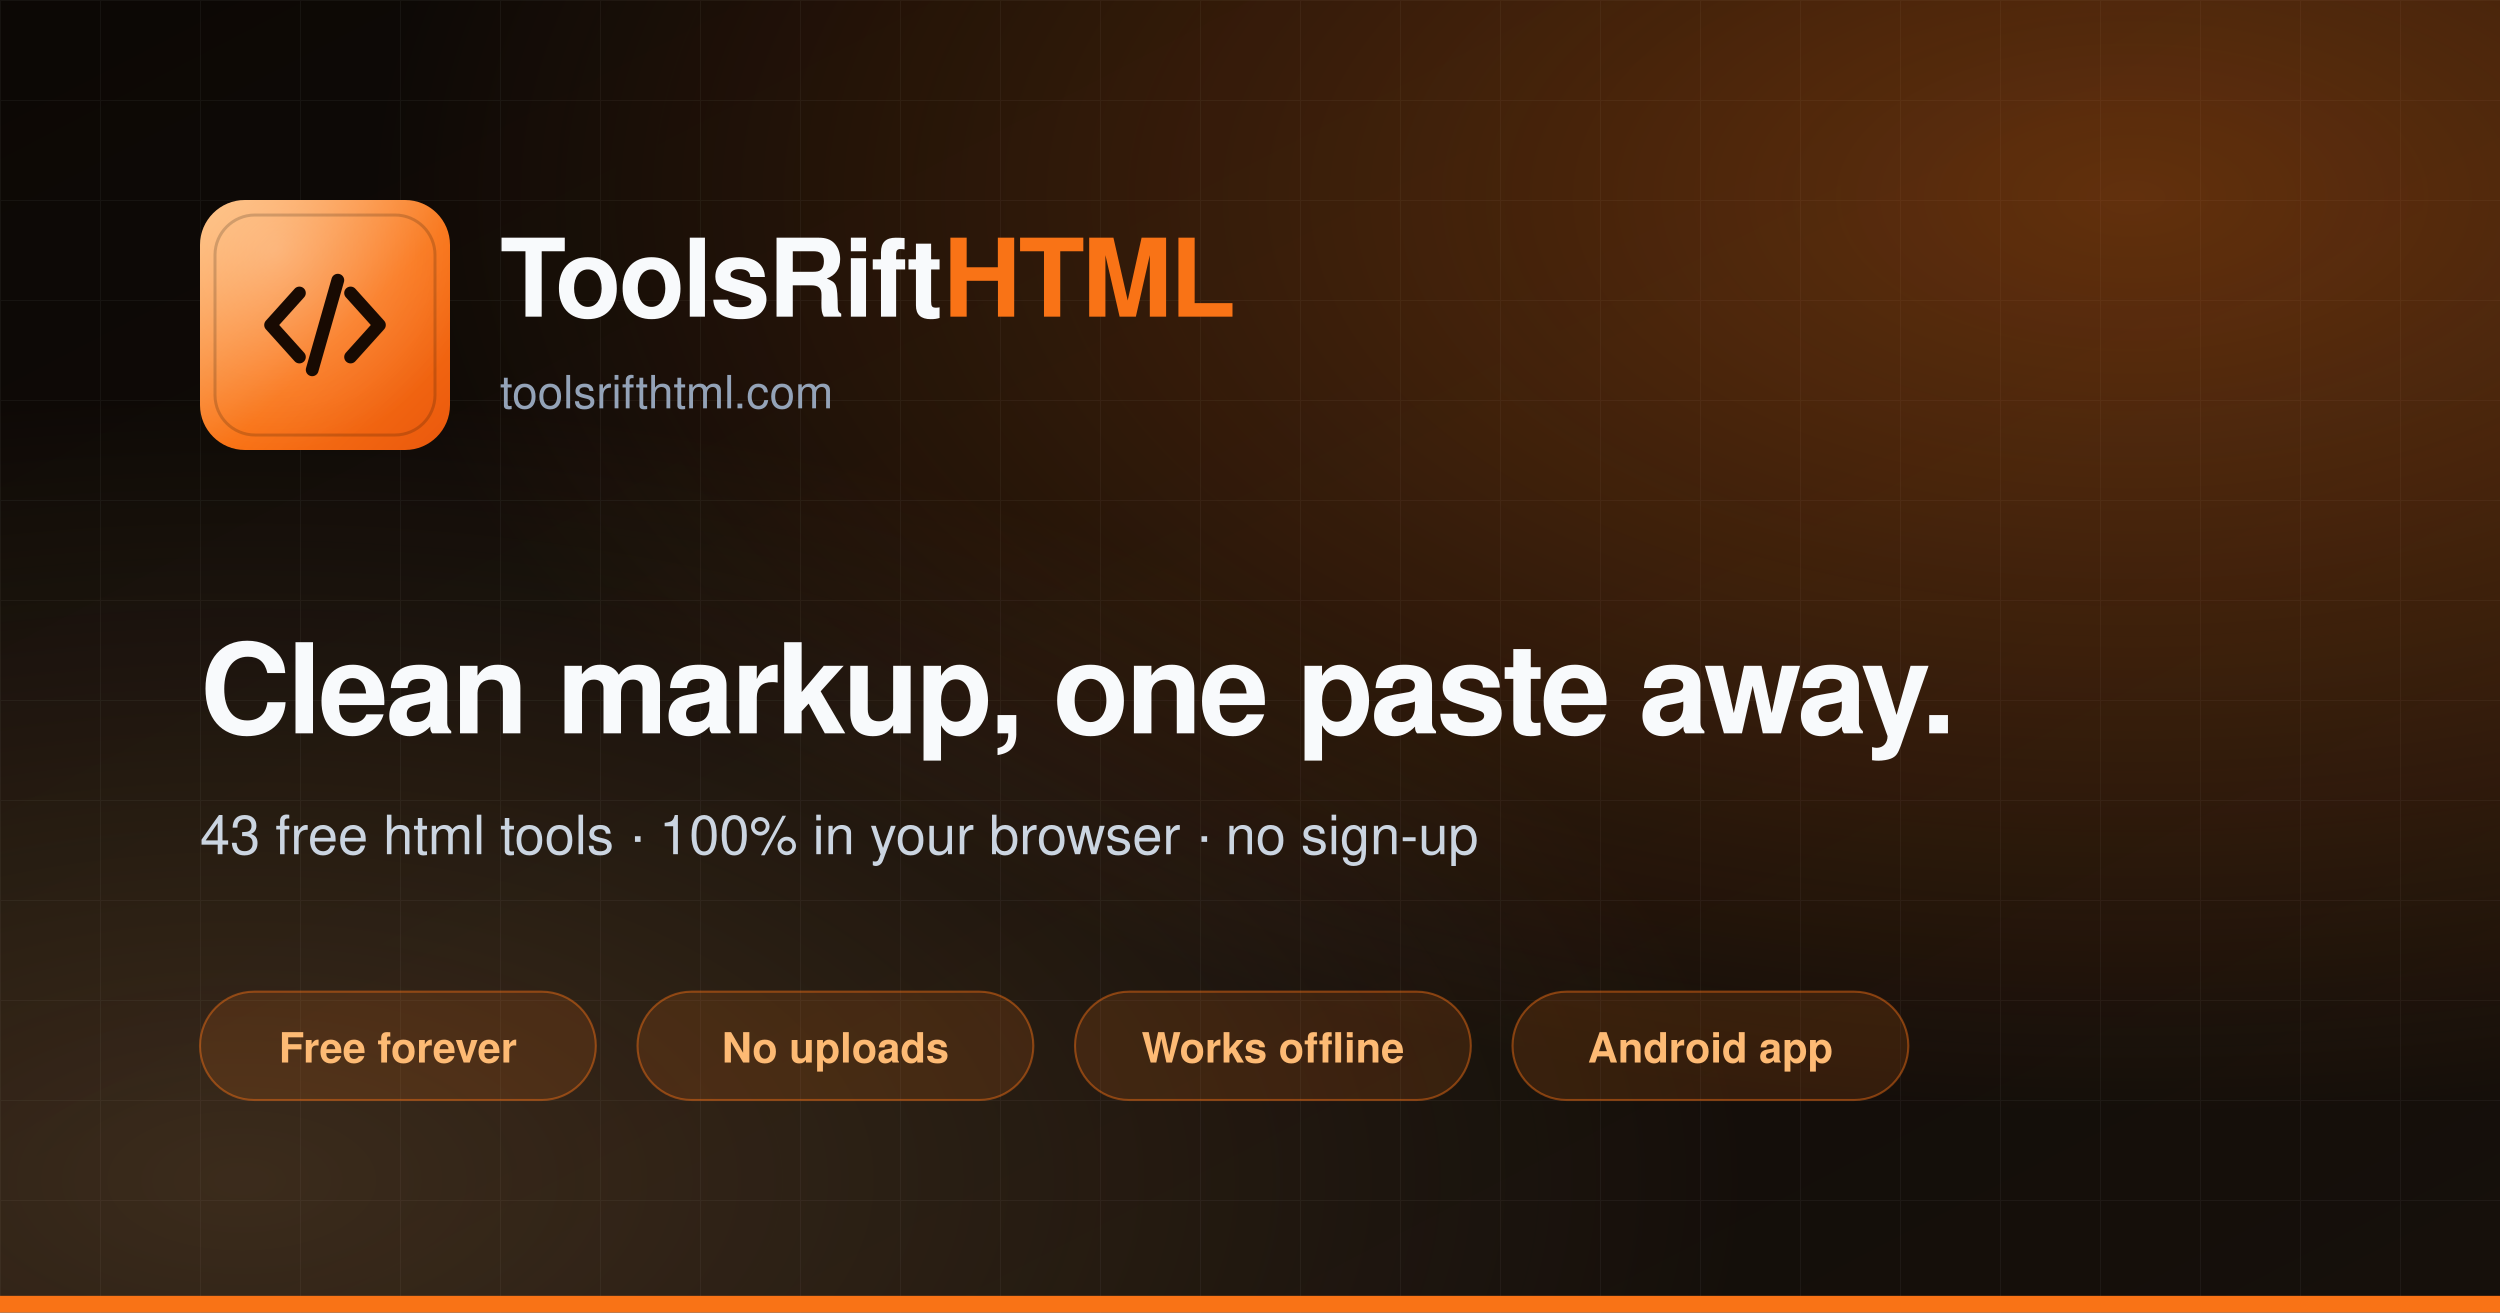
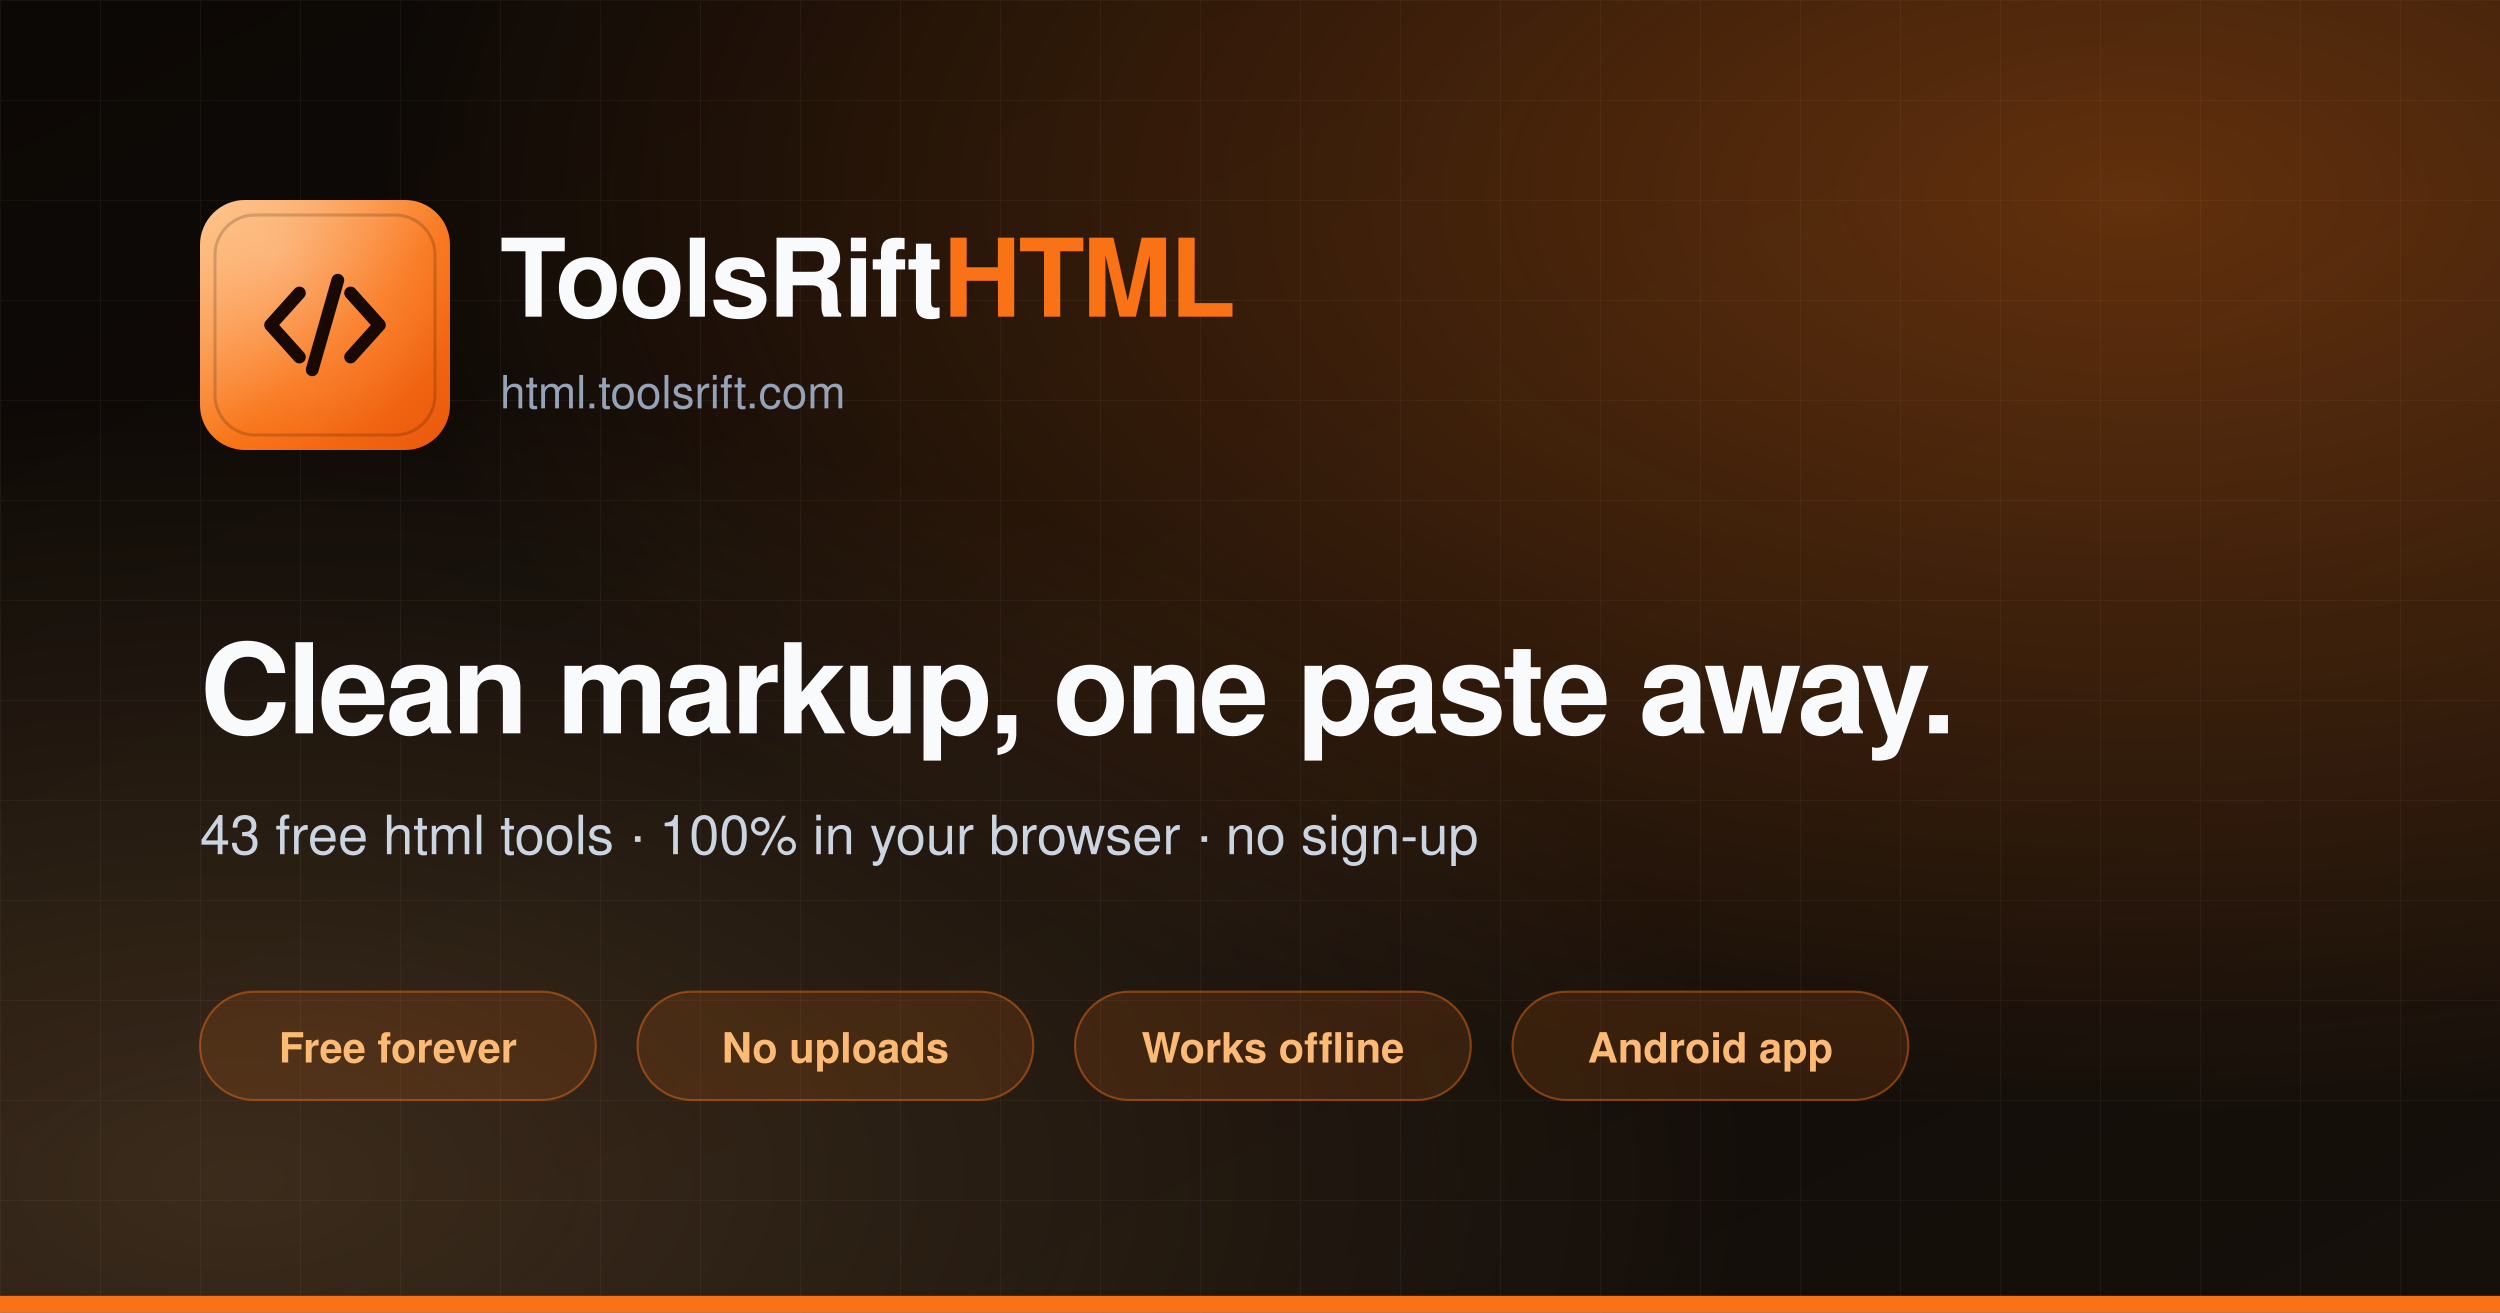
<svg xmlns="http://www.w3.org/2000/svg" viewBox="0 0 1200 630" width="1200" height="630">
  <defs>
    <linearGradient id="bg" x1="0" y1="0" x2="1" y2="1">
      <stop offset="0" stop-color="#0C0805" />
      <stop offset="1" stop-color="#16100B" />
    </linearGradient>
    <radialGradient id="glow" cx="0.85" cy="0.15" r="0.7">
      <stop offset="0" stop-color="#F97316" stop-opacity="0.35" />
      <stop offset="1" stop-color="#F97316" stop-opacity="0" />
    </radialGradient>
    <radialGradient id="glow2" cx="0.1" cy="0.9" r="0.6">
      <stop offset="0" stop-color="#FDBA74" stop-opacity="0.18" />
      <stop offset="1" stop-color="#FDBA74" stop-opacity="0" />
    </radialGradient>
    <pattern id="grid" width="48" height="48" patternUnits="userSpaceOnUse">
      <path d="M48 0H0v48" fill="none" stroke="#fff" stroke-opacity="0.045" />
    </pattern>
  </defs>
  <rect width="1200" height="630" fill="url(#bg)" />
  <rect width="1200" height="630" fill="url(#grid)" />
  <rect width="1200" height="630" fill="url(#glow)" />
  <rect width="1200" height="630" fill="url(#glow2)" />
  <g transform="translate(96 96)">
    <defs>
      <linearGradient id="og-g" x1="0" y1="0" x2="1" y2="1">
        <stop offset="0" stop-color="#FDBA74" />
        <stop offset="0.55" stop-color="#F97316" />
        <stop offset="1" stop-color="#EA580C" />
      </linearGradient>
      <radialGradient id="og-hl" cx="0.3" cy="0.2" r="0.8">
        <stop offset="0" stop-color="#fff" stop-opacity="0.28" />
        <stop offset="1" stop-color="#fff" stop-opacity="0" />
      </radialGradient>
      <clipPath id="og-c">
        <rect width="120" height="120" rx="21.6" />
      </clipPath>
    </defs>
    <g clip-path="url(#og-c)">
      <rect width="120" height="120" fill="url(#og-g)" />
      <rect width="120" height="120" fill="url(#og-hl)" />
      <rect x="7.2" y="7.2" width="105.6" height="105.6" rx="19.2" fill="none" stroke="#0C0805" stroke-opacity="0.18" stroke-width="1.44" />
    </g>
    <g transform="translate(21.60 21.60) scale(0.768)" color="#180A02">
      <path d="M34 30L16 50l18 20M66 30l18 20-18 20M58 22L42 78" fill="none" stroke="currentColor" stroke-width="8" stroke-linecap="round" stroke-linejoin="round" />
    </g>
  </g>
  <text x="240" y="152" font-family="Sora, 'Segoe UI', system-ui, -apple-system, Helvetica, Arial, sans-serif" font-weight="800" font-size="52" letter-spacing="-1.2" fill="#F8FAFC">ToolsRift<tspan fill="#F97316"> HTML</tspan>
  </text>
-   <text x="240" y="196" font-family="Sora, 'Segoe UI', system-ui, -apple-system, Helvetica, Arial, sans-serif" font-weight="500" font-size="22" fill="#94A3B8">toolsrifthtml.com</text>
+   <text x="240" y="196" font-family="Sora, 'Segoe UI', system-ui, -apple-system, Helvetica, Arial, sans-serif" font-weight="500" font-size="22" fill="#94A3B8">html.toolsrift.com</text>
  <text x="96" y="352" font-family="Sora, 'Segoe UI', system-ui, -apple-system, Helvetica, Arial, sans-serif" font-weight="800" font-size="60" letter-spacing="-1.5" fill="#F8FAFC">Clean markup, one paste away.</text>
  <text x="96" y="410" font-family="Sora, 'Segoe UI', system-ui, -apple-system, Helvetica, Arial, sans-serif" font-weight="500" font-size="26" fill="#CBD5E1">43 free html tools · 100% in your browser · no sign-up</text>
  <g transform="translate(96 476)">
    <rect x="0" y="0" width="190" height="52" rx="26" fill="#F97316" fill-opacity="0.14" stroke="#F97316" stroke-opacity="0.45" />
    <text x="95" y="34" text-anchor="middle" font-family="Sora, 'Segoe UI', system-ui, -apple-system, Helvetica, Arial, sans-serif" font-weight="700" font-size="20" fill="#FDBA74">Free forever</text>
    <rect x="210" y="0" width="190" height="52" rx="26" fill="#F97316" fill-opacity="0.14" stroke="#F97316" stroke-opacity="0.45" />
    <text x="305" y="34" text-anchor="middle" font-family="Sora, 'Segoe UI', system-ui, -apple-system, Helvetica, Arial, sans-serif" font-weight="700" font-size="20" fill="#FDBA74">No uploads</text>
    <rect x="420" y="0" width="190" height="52" rx="26" fill="#F97316" fill-opacity="0.14" stroke="#F97316" stroke-opacity="0.45" />
    <text x="515" y="34" text-anchor="middle" font-family="Sora, 'Segoe UI', system-ui, -apple-system, Helvetica, Arial, sans-serif" font-weight="700" font-size="20" fill="#FDBA74">Works offline</text>
    <rect x="630" y="0" width="190" height="52" rx="26" fill="#F97316" fill-opacity="0.14" stroke="#F97316" stroke-opacity="0.45" />
    <text x="725" y="34" text-anchor="middle" font-family="Sora, 'Segoe UI', system-ui, -apple-system, Helvetica, Arial, sans-serif" font-weight="700" font-size="20" fill="#FDBA74">Android app</text>
  </g>
  <rect x="0" y="622" width="1200" height="8" fill="#F97316" />
</svg>
